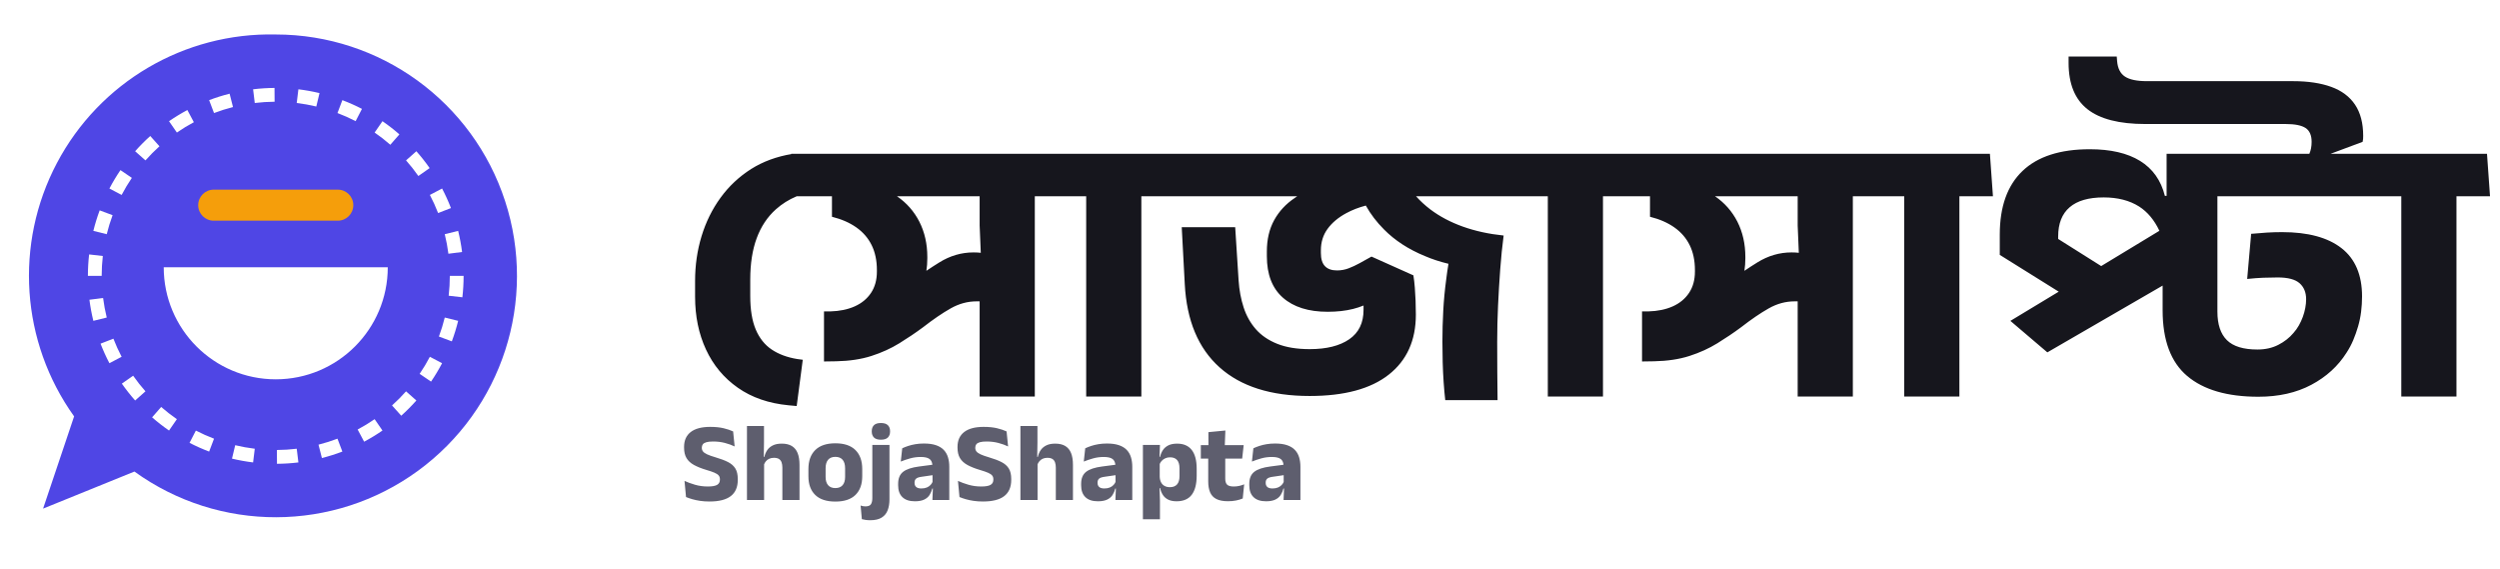
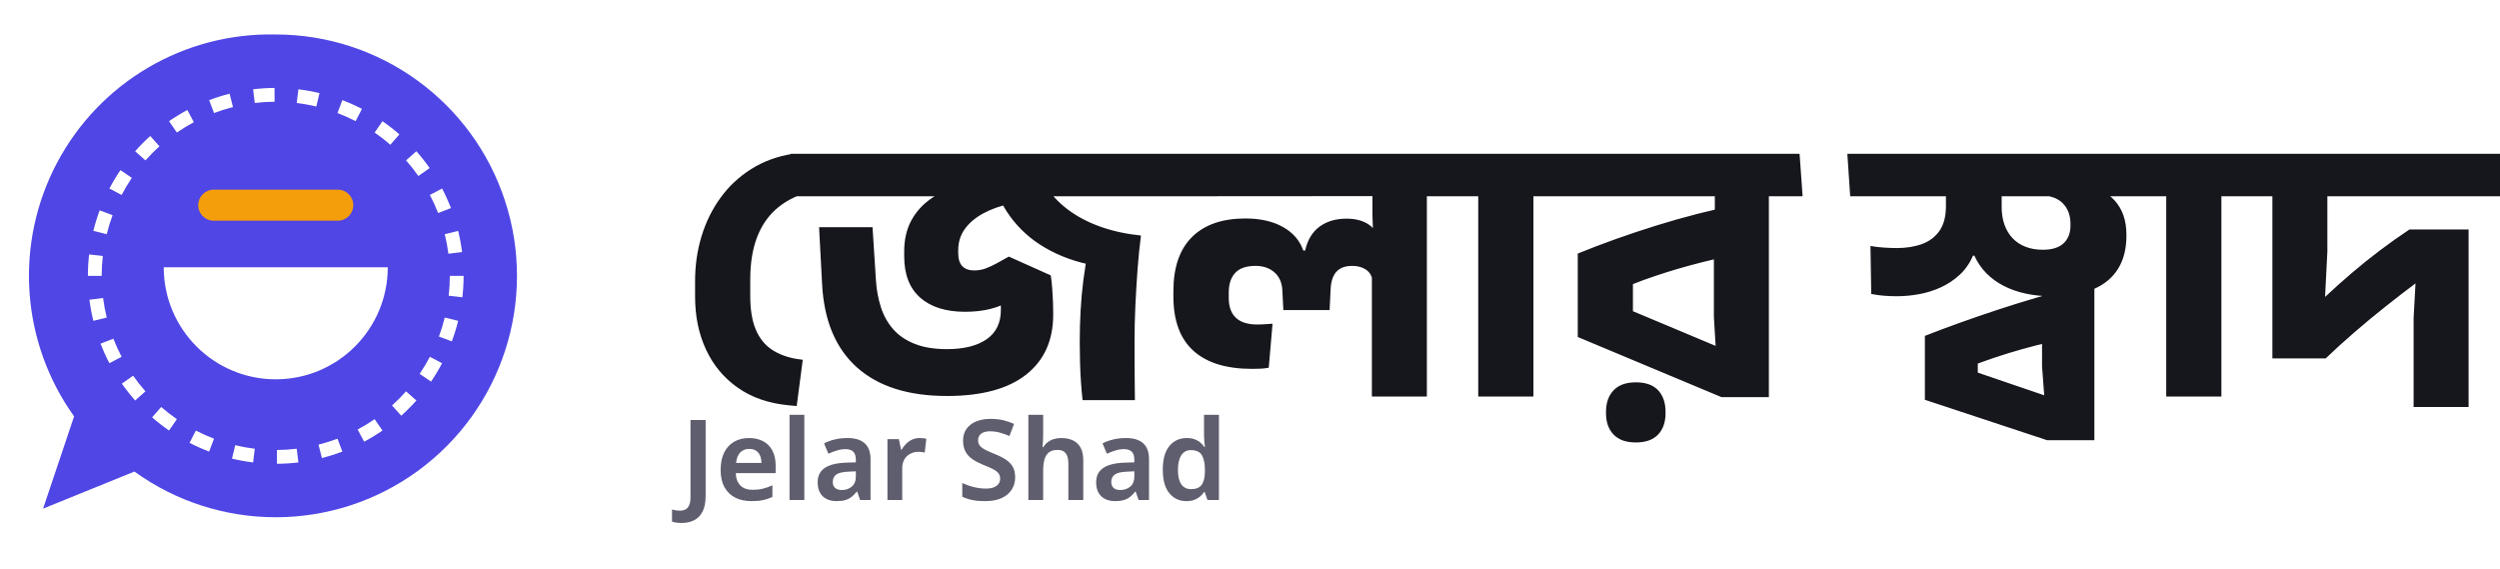
- <svg xmlns="http://www.w3.org/2000/svg" viewBox="0 0 290 66" width="290" height="66" role="img" aria-label="ShojaShapta">
+ <svg xmlns="http://www.w3.org/2000/svg" viewBox="0 0 290 66" width="290" height="66" role="img" aria-label="জেলার স্বাদ">
  <g transform="translate(0 0) scale(1.0)">
    <path d="M32 4a28 28 0 1 1-16.4 50.7L5 59l3.6-10.7A28 28 0 0 1 32 4zM19 31h26a13 13 0 0 1-26 0zM53.800 32.000A21.8 21.8 0 0 1 53.658 34.486L52.068 34.303A20.2 20.2 0 0 0 52.200 32.000ZM53.167 37.217A21.8 21.8 0 0 1 52.434 39.597L50.934 39.039A20.2 20.2 0 0 0 51.613 36.834ZM51.303 42.131A21.8 21.8 0 0 1 50.022 44.266L48.699 43.366A20.2 20.2 0 0 0 49.886 41.387ZM48.318 46.456A21.8 21.8 0 0 1 46.563 48.223L45.494 47.032A20.2 20.2 0 0 0 47.120 45.395ZM44.384 49.941A21.8 21.8 0 0 1 42.257 51.236L41.504 49.824A20.2 20.2 0 0 0 43.475 48.624ZM39.730 52.383A21.8 21.8 0 0 1 37.356 53.132L36.962 51.581A20.2 20.2 0 0 0 39.163 50.887ZM34.628 53.641A21.8 21.8 0 0 1 32.143 53.800L32.132 52.200A20.2 20.2 0 0 0 34.435 52.053ZM29.372 53.641A21.8 21.8 0 0 1 26.922 53.200L27.294 51.644A20.2 20.2 0 0 0 29.565 52.053ZM24.270 52.383A21.8 21.8 0 0 1 21.996 51.369L22.730 49.947A20.2 20.2 0 0 0 24.837 50.887ZM19.616 49.941A21.8 21.8 0 0 1 17.651 48.412L18.704 47.207A20.2 20.2 0 0 0 20.525 48.624ZM15.682 46.456A21.8 21.8 0 0 1 14.140 44.501L15.451 43.584A20.2 20.2 0 0 0 16.880 45.395ZM12.697 42.131A21.8 21.8 0 0 1 11.668 39.864L13.160 39.287A20.2 20.2 0 0 0 14.114 41.387ZM10.833 37.217A21.8 21.8 0 0 1 10.377 34.769L11.964 34.566A20.2 20.2 0 0 0 12.387 36.834ZM10.200 32.000A21.8 21.8 0 0 1 10.342 29.514L11.932 29.697A20.2 20.2 0 0 0 11.800 32.000ZM10.833 26.783A21.8 21.8 0 0 1 11.566 24.403L13.066 24.961A20.2 20.2 0 0 0 12.387 27.166ZM12.697 21.869A21.8 21.8 0 0 1 13.978 19.734L15.301 20.634A20.2 20.2 0 0 0 14.114 22.613ZM15.682 17.544A21.8 21.8 0 0 1 17.437 15.777L18.506 16.968A20.2 20.2 0 0 0 16.880 18.605ZM19.616 14.059A21.8 21.8 0 0 1 21.743 12.764L22.496 14.176A20.2 20.2 0 0 0 20.525 15.376ZM24.270 11.617A21.8 21.8 0 0 1 26.644 10.868L27.038 12.419A20.2 20.2 0 0 0 24.837 13.113ZM29.372 10.359A21.8 21.8 0 0 1 31.857 10.200L31.868 11.800A20.2 20.2 0 0 0 29.565 11.947ZM34.628 10.359A21.8 21.8 0 0 1 37.078 10.800L36.706 12.356A20.2 20.2 0 0 0 34.435 11.947ZM39.730 11.617A21.8 21.8 0 0 1 42.004 12.631L41.270 14.053A20.2 20.2 0 0 0 39.163 13.113ZM44.384 14.059A21.8 21.8 0 0 1 46.349 15.588L45.296 16.793A20.2 20.2 0 0 0 43.475 15.376ZM48.318 17.544A21.8 21.8 0 0 1 49.860 19.499L48.549 20.416A20.2 20.2 0 0 0 47.120 18.605ZM51.303 21.869A21.8 21.8 0 0 1 52.332 24.136L50.840 24.713A20.2 20.2 0 0 0 49.886 22.613ZM53.167 26.783A21.8 21.8 0 0 1 53.623 29.231L52.036 29.434A20.2 20.2 0 0 0 51.613 27.166Z" fill="#4F46E5" fill-rule="evenodd" />
    <rect x="23" y="22" width="18" height="3.6" rx="1.8" fill="#F59E0B" />
  </g>
-   <path transform="translate(78 46)" d="M13.992 -28.16H18.832L19.184 -23.232H14.454Q13.09 -22.66 12.034 -21.714Q10.56 -20.394 9.812 -18.37Q9.064 -16.346 9.064 -13.574V-11.66Q9.064 -9.284 9.702 -7.777Q10.34 -6.27 11.55 -5.456Q12.76 -4.642 14.498 -4.356L15.158 -4.268L14.454 1.1L13.508 1.012Q10.054 0.682 7.623 -1.023Q5.192 -2.728 3.927 -5.456Q2.662 -8.184 2.662 -11.572V-13.42Q2.662 -16.126 3.41 -18.59Q4.158 -21.054 5.61 -23.056Q7.062 -25.058 9.174 -26.4Q11.242 -27.698 13.904 -28.138V-28.16ZM35.684 0.0V-11.044Q35.508 -11.044 35.332 -11.044Q33.77 -11.044 32.329 -10.23Q30.888 -9.416 29.106 -8.03Q27.83 -7.084 26.367 -6.182Q24.904 -5.28 23.122 -4.708Q21.34 -4.136 19.03 -4.092L17.622 -4.07V-9.878H18.37Q19.976 -9.922 21.186 -10.461Q22.396 -11.0 23.078 -12.023Q23.76 -13.046 23.76 -14.498V-14.674Q23.76 -16.324 23.155 -17.556Q22.55 -18.788 21.384 -19.613Q20.218 -20.438 18.546 -20.856V-23.232H14.168L13.816 -28.16H45.65L46.002 -23.232H42.086V0.0ZM35.816 -16.676 35.684 -19.844V-23.232H26.092Q27.764 -22.088 28.688 -20.284Q29.612 -18.458 29.612 -16.192V-16.038Q29.612 -15.268 29.502 -14.586Q30.25 -15.092 30.998 -15.554Q32.868 -16.72 34.98 -16.72Q35.42 -16.72 35.816 -16.676ZM48.048 0.0V-23.232H44.462L44.132 -28.16H57.992L58.344 -23.232H54.45V0.0ZM73.986 -0.066Q67.232 -0.066 63.525 -3.388Q59.818 -6.71 59.488 -13.046L59.136 -19.646H65.34L65.736 -13.464Q65.846 -11.792 66.319 -10.34Q66.792 -8.888 67.738 -7.81Q68.684 -6.732 70.224 -6.116Q71.764 -5.5 73.986 -5.5Q76.912 -5.5 78.573 -6.644Q80.234 -7.788 80.234 -10.054V-10.56Q79.64 -10.318 79.024 -10.164Q77.704 -9.834 76.076 -9.834Q72.732 -9.834 70.873 -11.473Q69.014 -13.112 69.014 -16.28V-16.83Q69.014 -18.92 69.861 -20.46Q70.708 -22.0 72.248 -23.034Q72.38 -23.144 72.534 -23.232H56.188L55.836 -28.16H99.99L100.342 -23.232H86.328Q87.054 -22.418 87.978 -21.714Q89.606 -20.482 91.762 -19.712Q93.918 -18.942 96.492 -18.678Q96.25 -16.852 96.096 -14.773Q95.942 -12.694 95.843 -10.56Q95.744 -8.426 95.744 -6.358Q95.744 -4.73 95.755 -2.937Q95.766 -1.144 95.788 0.418H89.716Q89.606 -0.55 89.529 -1.672Q89.452 -2.794 89.419 -3.982Q89.386 -5.17 89.386 -6.358Q89.386 -8.14 89.485 -9.966Q89.584 -11.792 89.826 -13.574Q89.936 -14.498 90.09 -15.4Q88.616 -15.752 87.34 -16.302Q84.502 -17.468 82.61 -19.382Q81.334 -20.658 80.498 -22.154Q79.244 -21.824 78.232 -21.274Q76.846 -20.526 76.065 -19.459Q75.284 -18.392 75.284 -16.962V-16.654Q75.284 -15.62 75.757 -15.125Q76.23 -14.63 77.154 -14.63Q77.858 -14.63 78.496 -14.872Q79.134 -15.114 79.772 -15.466L81.158 -16.236L86.02 -14.058Q86.13 -13.376 86.185 -12.639Q86.24 -11.902 86.273 -11.132Q86.306 -10.362 86.306 -9.504Q86.306 -5.016 83.16 -2.541Q80.014 -0.066 73.986 -0.066ZM101.618 0.0V-23.232H98.032L97.702 -28.16H111.562L111.914 -23.232H108.02V0.0ZM130.614 0.0V-11.044Q130.438 -11.044 130.262 -11.044Q128.7 -11.044 127.259 -10.23Q125.818 -9.416 124.036 -8.03Q122.76 -7.084 121.297 -6.182Q119.834 -5.28 118.052 -4.708Q116.27 -4.136 113.96 -4.092L112.552 -4.07V-9.878H113.3Q114.906 -9.922 116.116 -10.461Q117.326 -11.0 118.008 -12.023Q118.69 -13.046 118.69 -14.498V-14.674Q118.69 -16.324 118.085 -17.556Q117.48 -18.788 116.314 -19.613Q115.148 -20.438 113.476 -20.856V-23.232H109.098L108.746 -28.16H140.58L140.932 -23.232H137.016V0.0ZM130.746 -16.676 130.614 -19.844V-23.232H121.022Q122.694 -22.088 123.618 -20.284Q124.542 -18.458 124.542 -16.192V-16.038Q124.542 -15.268 124.432 -14.586Q125.18 -15.092 125.928 -15.554Q127.798 -16.72 129.91 -16.72Q130.35 -16.72 130.746 -16.676ZM142.978 0.0V-23.232H139.392L139.062 -28.16H152.922L153.274 -23.232H149.38V0.0ZM154.066 -16.434V-18.788Q154.066 -23.65 156.706 -26.169Q159.346 -28.688 164.516 -28.688Q168.146 -28.688 170.346 -27.335Q172.546 -25.982 173.228 -23.276H173.426V-28.16H189.992Q190.256 -28.754 190.256 -29.546Q190.256 -30.69 189.552 -31.152Q188.848 -31.614 187.242 -31.614H170.962Q166.408 -31.614 164.23 -33.341Q162.052 -35.068 162.052 -38.698V-39.446H167.64L167.684 -38.896Q167.794 -37.642 168.597 -37.114Q169.4 -36.586 171.138 -36.586H188.1Q190.696 -36.586 192.522 -35.926Q194.348 -35.266 195.294 -33.858Q196.24 -32.45 196.24 -30.228Q196.24 -30.052 196.229 -29.887Q196.218 -29.722 196.174 -29.546L192.456 -28.16H197.978L198.308 -23.232H179.322V-9.856Q179.322 -7.634 180.422 -6.545Q181.522 -5.456 183.964 -5.456Q185.328 -5.456 186.384 -5.995Q187.44 -6.534 188.144 -7.37Q188.518 -7.788 188.782 -8.261Q189.046 -8.734 189.233 -9.24Q189.42 -9.746 189.519 -10.274Q189.618 -10.802 189.618 -11.286Q189.618 -12.474 188.859 -13.145Q188.1 -13.816 186.318 -13.816Q185.482 -13.816 184.646 -13.783Q183.81 -13.75 182.776 -13.64L183.238 -18.876Q184.184 -18.964 185.042 -19.019Q185.9 -19.074 186.824 -19.074Q191.334 -19.074 193.721 -17.215Q196.108 -15.356 196.108 -11.616Q196.108 -10.714 195.998 -9.834Q195.888 -8.954 195.646 -8.129Q195.404 -7.304 195.085 -6.545Q194.766 -5.786 194.304 -5.082Q192.83 -2.75 190.223 -1.364Q187.616 0.022 184.074 0.022Q178.662 0.022 175.813 -2.387Q172.964 -4.796 172.964 -10.01V-12.87L159.588 -5.126L155.298 -8.778L160.908 -12.166ZM172.59 -19.228Q171.71 -21.098 170.236 -22.044Q168.564 -23.1 166.122 -23.1Q163.504 -23.1 162.173 -21.956Q160.842 -20.812 160.842 -18.568V-18.282L165.836 -15.136ZM200.662 0.0V-23.232H197.076L196.746 -28.16H210.606L210.958 -23.232H207.064V0.0Z" fill="#16161D" />
-   <path transform="translate(79 58)" d="M3.334 0.175Q2.756 0.175 2.252 0.101Q1.748 0.026 1.336 -0.094Q0.923 -0.214 0.611 -0.344L0.435 -2.216Q0.949 -1.976 1.651 -1.771Q2.353 -1.567 3.139 -1.567Q3.9 -1.567 4.222 -1.758Q4.543 -1.95 4.543 -2.359V-2.405Q4.543 -2.678 4.397 -2.85Q4.251 -3.022 3.91 -3.169Q3.568 -3.315 2.99 -3.484Q2.119 -3.744 1.537 -4.062Q0.955 -4.381 0.669 -4.859Q0.384 -5.337 0.384 -6.071V-6.155Q0.384 -7.286 1.154 -7.884Q1.924 -8.482 3.419 -8.482Q4.316 -8.482 4.969 -8.326Q5.622 -8.17 6.077 -7.956L6.253 -6.214Q5.752 -6.454 5.119 -6.62Q4.485 -6.786 3.763 -6.786Q3.256 -6.786 2.967 -6.701Q2.678 -6.617 2.561 -6.458Q2.444 -6.298 2.444 -6.071V-6.045Q2.444 -5.811 2.577 -5.636Q2.71 -5.46 3.058 -5.297Q3.406 -5.135 4.05 -4.946Q4.914 -4.693 5.483 -4.404Q6.051 -4.114 6.334 -3.656Q6.617 -3.198 6.617 -2.438V-2.333Q6.617 -1.079 5.804 -0.452Q4.992 0.175 3.334 0.175ZM11.791 0.0V-3.757Q11.791 -4.108 11.7 -4.365Q11.609 -4.622 11.398 -4.758Q11.186 -4.894 10.809 -4.894Q10.504 -4.894 10.27 -4.787Q10.036 -4.68 9.886 -4.498Q9.75 -4.335 9.672 -4.14V0.0H7.683V-8.586H9.659V-6.675L9.633 -5.005H9.704Q9.802 -5.441 10.036 -5.785Q10.27 -6.129 10.683 -6.334Q11.095 -6.539 11.72 -6.539Q12.434 -6.539 12.889 -6.263Q13.345 -5.986 13.562 -5.441Q13.78 -4.894 13.78 -4.075V0.0ZM17.94 0.182Q16.393 0.182 15.603 -0.588Q14.813 -1.359 14.813 -2.756V-3.595Q14.813 -5.011 15.607 -5.795Q16.399 -6.578 17.94 -6.578Q19.48 -6.578 20.27 -5.795Q21.06 -5.011 21.06 -3.595V-2.756Q21.06 -1.359 20.273 -0.588Q19.487 0.182 17.94 0.182ZM17.94 -1.384Q18.492 -1.384 18.782 -1.719Q19.071 -2.054 19.071 -2.671V-3.679Q19.071 -4.329 18.782 -4.667Q18.492 -5.005 17.94 -5.005Q17.387 -5.005 17.098 -4.667Q16.809 -4.329 16.809 -3.679V-2.671Q16.809 -2.054 17.098 -1.719Q17.387 -1.384 17.94 -1.384ZM21.996 2.346Q21.703 2.346 21.453 2.311Q21.203 2.275 21.014 2.223L20.871 0.643Q21.002 0.689 21.141 0.715Q21.281 0.741 21.43 0.741Q21.911 0.741 22.071 0.487Q22.23 0.234 22.23 -0.214V-6.389H24.219V-0.078Q24.219 0.656 24.008 1.199Q23.796 1.742 23.309 2.044Q22.821 2.346 21.996 2.346ZM23.224 -6.994Q22.672 -6.994 22.418 -7.251Q22.165 -7.507 22.165 -7.943V-7.988Q22.165 -8.424 22.418 -8.677Q22.672 -8.931 23.224 -8.931Q23.777 -8.931 24.034 -8.677Q24.29 -8.424 24.29 -7.988V-7.943Q24.29 -7.501 24.034 -7.247Q23.777 -6.994 23.224 -6.994ZM29.204 0.0 29.256 -1.333H29.191Q29.087 -0.916 28.87 -0.579Q28.652 -0.24 28.242 -0.045Q27.833 0.149 27.17 0.149Q26.214 0.149 25.72 -0.332Q25.226 -0.812 25.226 -1.703V-1.878Q25.226 -2.821 25.808 -3.273Q26.39 -3.724 27.657 -3.887L29.198 -4.088Q29.159 -4.518 28.892 -4.739Q28.58 -4.992 27.846 -4.992Q27.202 -4.992 26.624 -4.829Q26.045 -4.667 25.532 -4.459L25.701 -5.999Q26.006 -6.143 26.387 -6.269Q26.767 -6.396 27.228 -6.474Q27.69 -6.552 28.216 -6.552Q29.055 -6.552 29.62 -6.357Q30.186 -6.162 30.524 -5.804Q30.862 -5.447 31.011 -4.95Q31.161 -4.452 31.161 -3.854V0.0ZM29.217 -2.879 27.969 -2.697Q27.508 -2.639 27.319 -2.483Q27.131 -2.327 27.131 -2.022V-1.976Q27.131 -1.683 27.319 -1.511Q27.508 -1.339 27.924 -1.339Q28.288 -1.339 28.551 -1.45Q28.814 -1.56 28.983 -1.742Q29.133 -1.898 29.217 -2.093ZM35.067 0.175Q34.489 0.175 33.985 0.101Q33.481 0.026 33.069 -0.094Q32.656 -0.214 32.344 -0.344L32.168 -2.216Q32.682 -1.976 33.384 -1.771Q34.086 -1.567 34.872 -1.567Q35.633 -1.567 35.955 -1.758Q36.276 -1.95 36.276 -2.359V-2.405Q36.276 -2.678 36.13 -2.85Q35.984 -3.022 35.643 -3.169Q35.301 -3.315 34.723 -3.484Q33.852 -3.744 33.27 -4.062Q32.688 -4.381 32.402 -4.859Q32.116 -5.337 32.116 -6.071V-6.155Q32.116 -7.286 32.887 -7.884Q33.657 -8.482 35.152 -8.482Q36.049 -8.482 36.702 -8.326Q37.355 -8.17 37.81 -7.956L37.986 -6.214Q37.485 -6.454 36.852 -6.62Q36.218 -6.786 35.496 -6.786Q34.989 -6.786 34.7 -6.701Q34.411 -6.617 34.294 -6.458Q34.177 -6.298 34.177 -6.071V-6.045Q34.177 -5.811 34.31 -5.636Q34.444 -5.46 34.791 -5.297Q35.139 -5.135 35.782 -4.946Q36.647 -4.693 37.216 -4.404Q37.784 -4.114 38.067 -3.656Q38.35 -3.198 38.35 -2.438V-2.333Q38.35 -1.079 37.537 -0.452Q36.725 0.175 35.067 0.175ZM43.524 0.0V-3.757Q43.524 -4.108 43.433 -4.365Q43.342 -4.622 43.131 -4.758Q42.919 -4.894 42.542 -4.894Q42.237 -4.894 42.003 -4.787Q41.769 -4.68 41.62 -4.498Q41.483 -4.335 41.405 -4.14V0.0H39.416V-8.586H41.392V-6.675L41.366 -5.005H41.438Q41.535 -5.441 41.769 -5.785Q42.003 -6.129 42.416 -6.334Q42.828 -6.539 43.453 -6.539Q44.167 -6.539 44.623 -6.263Q45.078 -5.986 45.295 -5.441Q45.513 -4.894 45.513 -4.075V0.0ZM50.44 0.0 50.492 -1.333H50.427Q50.323 -0.916 50.105 -0.579Q49.888 -0.24 49.478 -0.045Q49.069 0.149 48.405 0.149Q47.45 0.149 46.956 -0.332Q46.462 -0.812 46.462 -1.703V-1.878Q46.462 -2.821 47.044 -3.273Q47.626 -3.724 48.893 -3.887L50.434 -4.088Q50.395 -4.518 50.128 -4.739Q49.816 -4.992 49.081 -4.992Q48.438 -4.992 47.859 -4.829Q47.281 -4.667 46.767 -4.459L46.937 -5.999Q47.242 -6.143 47.622 -6.269Q48.002 -6.396 48.464 -6.474Q48.925 -6.552 49.452 -6.552Q50.291 -6.552 50.856 -6.357Q51.422 -6.162 51.76 -5.804Q52.097 -5.447 52.247 -4.95Q52.397 -4.452 52.397 -3.854V0.0ZM50.453 -2.879 49.205 -2.697Q48.743 -2.639 48.555 -2.483Q48.367 -2.327 48.367 -2.022V-1.976Q48.367 -1.683 48.555 -1.511Q48.743 -1.339 49.16 -1.339Q49.523 -1.339 49.787 -1.45Q50.05 -1.56 50.219 -1.742Q50.368 -1.898 50.453 -2.093ZM57.538 0.149Q56.966 0.149 56.576 -0.039Q56.186 -0.227 55.955 -0.575Q55.724 -0.923 55.627 -1.384H55.562L55.608 0.065V2.236H53.631V-6.389H55.608L55.555 -5.005H55.62Q55.718 -5.434 55.945 -5.782Q56.173 -6.129 56.576 -6.334Q56.979 -6.539 57.603 -6.539Q58.721 -6.539 59.296 -5.808Q59.871 -5.076 59.871 -3.614V-2.834Q59.871 -1.359 59.296 -0.605Q58.721 0.149 57.538 0.149ZM55.581 -4.179V-2.724Q55.594 -2.327 55.734 -2.054Q55.874 -1.781 56.137 -1.635Q56.401 -1.488 56.764 -1.488Q57.31 -1.488 57.593 -1.81Q57.876 -2.132 57.876 -2.769V-3.679Q57.876 -4.316 57.6 -4.634Q57.323 -4.953 56.777 -4.953Q56.472 -4.953 56.222 -4.836Q55.971 -4.719 55.803 -4.53Q55.66 -4.374 55.581 -4.179ZM63.511 0.143Q62.66 0.143 62.156 -0.114Q61.652 -0.37 61.431 -0.884Q61.21 -1.397 61.21 -2.151V-4.803H60.352V-6.363H61.236L61.23 -7.871L63.2 -8.06L63.134 -6.363H65.325L65.15 -4.803H63.186V-2.47Q63.186 -2.002 63.398 -1.784Q63.609 -1.567 64.188 -1.567Q64.506 -1.567 64.818 -1.638Q65.13 -1.71 65.383 -1.82L65.215 -0.175Q64.883 -0.033 64.451 0.055Q64.019 0.143 63.511 0.143ZM69.953 0.0 70.005 -1.333H69.94Q69.836 -0.916 69.618 -0.579Q69.4 -0.24 68.991 -0.045Q68.581 0.149 67.918 0.149Q66.963 0.149 66.469 -0.332Q65.975 -0.812 65.975 -1.703V-1.878Q65.975 -2.821 66.557 -3.273Q67.138 -3.724 68.406 -3.887L69.947 -4.088Q69.907 -4.518 69.641 -4.739Q69.329 -4.992 68.594 -4.992Q67.951 -4.992 67.373 -4.829Q66.794 -4.667 66.281 -4.459L66.45 -5.999Q66.755 -6.143 67.135 -6.269Q67.516 -6.396 67.977 -6.474Q68.439 -6.552 68.965 -6.552Q69.803 -6.552 70.369 -6.357Q70.934 -6.162 71.273 -5.804Q71.611 -5.447 71.76 -4.95Q71.909 -4.452 71.909 -3.854V0.0ZM69.966 -2.879 68.718 -2.697Q68.257 -2.639 68.068 -2.483Q67.879 -2.327 67.879 -2.022V-1.976Q67.879 -1.683 68.068 -1.511Q68.257 -1.339 68.672 -1.339Q69.037 -1.339 69.3 -1.45Q69.563 -1.56 69.732 -1.742Q69.882 -1.898 69.966 -2.093Z" fill="#5E5E6E" />
+   <path transform="translate(78 46)" d="M15.642 -23.65Q13.508 -23.034 12.034 -21.714Q10.56 -20.394 9.812 -18.37Q9.064 -16.346 9.064 -13.574L9.064 -11.66Q9.064 -9.284 9.702 -7.777Q10.34 -6.27 11.55 -5.456Q12.76 -4.642 14.498 -4.356L15.158 -4.268L14.454 1.1L13.508 1.012Q10.054 0.682 7.623 -1.023Q5.192 -2.728 3.927 -5.456Q2.662 -8.184 2.662 -11.572L2.662 -13.42Q2.662 -16.126 3.41 -18.59Q4.158 -21.054 5.61 -23.056Q7.062 -25.058 9.174 -26.389Q11.286 -27.72 13.992 -28.16L15.642 -23.65ZM12.716 -23.232L13.904 -28.16L18.832 -28.16L19.184 -23.232L12.716 -23.232ZM31.9 -0.066Q25.146 -0.066 21.439 -3.388Q17.732 -6.71 17.402 -13.046L17.05 -19.646L23.254 -19.646L23.65 -13.464Q23.76 -11.792 24.233 -10.34Q24.706 -8.888 25.652 -7.81Q26.598 -6.732 28.138 -6.116Q29.678 -5.5 31.9 -5.5Q34.826 -5.5 36.487 -6.644Q38.148 -7.788 38.148 -10.054Q38.148 -10.846 38.148 -11.484Q38.148 -12.122 38.137 -12.65Q38.126 -13.178 38.104 -13.662L41.338 -12.21L39.446 -11.176Q38.236 -10.494 36.927 -10.164Q35.618 -9.834 33.99 -9.834Q30.646 -9.834 28.787 -11.473Q26.928 -13.112 26.928 -16.28L26.928 -16.83Q26.928 -18.92 27.775 -20.46Q28.622 -22 30.151 -23.034Q31.68 -24.068 33.748 -24.662L37.378 -24.42L39.27 -22.374Q37.51 -22 36.135 -21.263Q34.76 -20.526 33.979 -19.459Q33.198 -18.392 33.198 -16.962L33.198 -16.654Q33.198 -15.62 33.671 -15.125Q34.144 -14.63 35.068 -14.63Q35.772 -14.63 36.41 -14.872Q37.048 -15.114 37.686 -15.466L39.072 -16.236L43.934 -14.058Q44.044 -13.376 44.099 -12.639Q44.154 -11.902 44.187 -11.132Q44.22 -10.362 44.22 -9.504Q44.22 -5.016 41.074 -2.541Q37.928 -0.066 31.9 -0.066ZM47.63 0.418Q47.52 -0.55 47.443 -1.672Q47.366 -2.794 47.333 -3.982Q47.3 -5.17 47.3 -6.358Q47.3 -8.14 47.399 -9.966Q47.498 -11.792 47.729 -13.574Q47.96 -15.356 48.312 -17.05L51.744 -14.872Q48.07 -15.114 45.243 -16.291Q42.416 -17.468 40.513 -19.382Q38.61 -21.296 37.664 -23.76L43.252 -24.574Q44.264 -22.946 45.892 -21.714Q47.52 -20.482 49.676 -19.712Q51.832 -18.942 54.406 -18.678Q54.164 -16.852 54.01 -14.773Q53.856 -12.694 53.757 -10.56Q53.658 -8.426 53.658 -6.358Q53.658 -4.73 53.669 -2.937Q53.68 -1.144 53.702 0.418L47.63 0.418ZM14.102 -23.232L13.75 -28.16L57.904 -28.16L58.256 -23.232L14.102 -23.232ZM67.298 -3.212Q62.81 -3.212 60.489 -5.313Q58.168 -7.414 58.168 -11.616L58.168 -12.21Q58.168 -16.368 60.335 -18.513Q62.502 -20.658 66.528 -20.658Q69.124 -20.658 70.884 -19.668Q72.644 -18.678 73.238 -16.94L73.458 -16.94Q73.876 -18.788 75.13 -19.712Q76.384 -20.636 78.254 -20.636Q79.706 -20.636 80.663 -20.064Q81.62 -19.492 82.038 -18.392L83.336 -17.908L81.268 -13.574Q81.092 -14.366 80.454 -14.762Q79.816 -15.158 78.914 -15.158Q78.078 -15.158 77.528 -14.839Q76.978 -14.52 76.703 -13.882Q76.428 -13.244 76.406 -12.298L76.296 -10.032L70.928 -10.032L70.818 -12.232Q70.774 -13.618 69.916 -14.388Q69.058 -15.158 67.694 -15.158Q66.11 -15.158 65.351 -14.355Q64.592 -13.552 64.592 -12.056L64.592 -11.44Q64.592 -9.922 65.417 -9.141Q66.242 -8.36 67.892 -8.36Q68.376 -8.36 68.805 -8.393Q69.234 -8.426 69.674 -8.448L69.234 -3.344Q68.728 -3.256 68.288 -3.234Q67.848 -3.212 67.298 -3.212ZM56.056 -23.232L55.726 -28.16L87.538 -28.16L87.538 -23.254L56.056 -23.232ZM81.202 0L81.202 -15.026L81.422 -16.786L81.268 -20.966L81.268 -24.728L87.582 -24.728L87.582 0L81.202 0ZM84.986 -25.696L87.582 -25.696L87.582 -16.28L84.986 -16.28L84.986 -25.696ZM84.986 -23.232L84.986 -28.16L91.146 -28.16L91.498 -23.232L84.986 -23.232ZM93.544 0L93.544 -24.662L99.946 -24.662L99.946 0L93.544 0ZM89.958 -23.232L89.628 -28.16L99.572 -28.16L99.572 -23.232L89.958 -23.232ZM97.35 -25.696L99.946 -25.696L99.946 -16.28L97.35 -16.28L97.35 -25.696ZM97.35 -23.232L97.35 -28.16L103.488 -28.16L103.84 -23.232L97.35 -23.232ZM102.476 -23.232L102.124 -28.16L127.27 -28.16L127.27 -23.232L102.476 -23.232ZM121.77 0.066L105.094 -6.908L105.094 -16.588Q109.362 -18.326 114.191 -19.833Q119.02 -21.34 123.992 -22.33L124.916 -16.742Q122.21 -16.258 119.46 -15.565Q116.71 -14.872 114.059 -13.981Q111.408 -13.09 109.032 -11.99L111.496 -15.18L111.496 -7.458L109.032 -10.934L121.572 -5.676L121.198 -4.114L120.89 -9.24L120.89 -18.612L121 -20.174L121 -24.354L127.27 -24.354L127.27 0.066L121.77 0.066ZM124.674 -25.696L127.27 -25.696L127.27 -16.28L124.674 -16.28L124.674 -25.696ZM124.674 -23.232L124.674 -28.16L130.834 -28.16L131.186 -23.232L124.674 -23.232ZM111.826 5.324Q110.132 5.324 109.252 4.411Q108.372 3.498 108.372 1.936L108.372 1.782Q108.372 0.198 109.252 -0.726Q110.132 -1.65 111.826 -1.65Q113.564 -1.65 114.422 -0.726Q115.28 0.198 115.28 1.782L115.28 1.936Q115.28 3.498 114.411 4.411Q113.542 5.324 111.826 5.324ZM159.544 5.06L145.376 0.374L145.376 -7.04Q149.314 -8.58 153.813 -10.065Q158.312 -11.55 162.954 -12.738L162.954 -6.974Q159.808 -6.38 156.629 -5.489Q153.45 -4.598 150.304 -3.366L151.514 -5.258L151.514 -1.188L150.238 -3.212L159.654 0L159.302 0.88L158.972 -3.498L158.972 -14.828L165.044 -15.312L165.044 5.06L159.544 5.06ZM136.708 -23.232L136.378 -28.16L171.248 -28.16L171.6 -23.232L136.708 -23.232ZM139.062 -17.468Q139.788 -17.336 140.613 -17.281Q141.438 -17.226 142.12 -17.226Q143.77 -17.226 145.057 -17.699Q146.344 -18.172 147.081 -19.239Q147.818 -20.306 147.818 -22.088L147.818 -26.708L154.286 -26.708L154.286 -22Q154.286 -20.834 154.616 -19.921Q154.946 -19.008 155.562 -18.359Q156.178 -17.71 157.069 -17.369Q157.96 -17.028 159.06 -17.028Q160.666 -17.028 161.469 -17.776Q162.272 -18.524 162.272 -19.844L162.272 -20.02Q162.272 -21.494 161.392 -22.407Q160.512 -23.32 158.708 -23.342L163.636 -24.662Q166.1 -24.2 167.431 -22.704Q168.762 -21.208 168.762 -18.81L168.762 -18.656Q168.762 -15.246 166.584 -13.442Q164.406 -11.638 160.116 -11.638Q158.51 -11.638 157.113 -11.935Q155.716 -12.232 154.55 -12.826Q153.384 -13.42 152.515 -14.3Q151.646 -15.18 151.118 -16.346L150.964 -16.346Q150.392 -15.026 149.413 -14.124Q148.434 -13.222 147.235 -12.672Q146.036 -12.122 144.716 -11.88Q143.396 -11.638 142.12 -11.638Q141.416 -11.638 140.668 -11.693Q139.92 -11.748 139.15 -11.902L139.062 -17.468ZM173.382 0L173.382 -24.662L179.784 -24.662L179.784 0L173.382 0ZM169.796 -23.232L169.466 -28.16L179.41 -28.16L179.41 -23.232L169.796 -23.232ZM177.188 -25.696L179.784 -25.696L179.784 -16.28L177.188 -16.28L177.188 -25.696ZM177.188 -23.232L177.188 -28.16L183.326 -28.16L183.678 -23.232L177.188 -23.232ZM181.478 -23.232L181.126 -28.16L212.146 -28.16L212.498 -23.232L181.478 -23.232ZM202.092 1.21L202.092 -9.13L202.576 -17.952L206.008 -15.84Q204.38 -14.674 202.554 -13.31Q200.728 -11.946 198.869 -10.472Q197.01 -8.998 195.228 -7.458Q193.446 -5.918 191.884 -4.422L185.702 -4.422L185.702 -26.73L192.082 -26.73L192.082 -16.808L191.576 -6.864L189.244 -8.998Q191.708 -11.594 194.92 -14.333Q198.132 -17.072 201.608 -19.382L208.472 -19.382L208.472 1.21L202.092 1.21Z" fill="#16161D" />
+   <path transform="translate(79 58)" d="M0.091 2.665Q-0.273 2.665 -0.546 2.62Q-0.819 2.574 -1.014 2.509L-1.014 1.105Q-0.806 1.157 -0.578 1.196Q-0.351 1.235 -0.091 1.235Q0.286 1.235 0.559 1.086Q0.832 0.936 0.981 0.592Q1.131 0.247 1.131 -0.325L1.131 -9.282L2.886 -9.282L2.886 -0.468Q2.886 0.637 2.535 1.333Q2.184 2.028 1.553 2.347Q0.923 2.665 0.091 2.665ZM7.917 -7.189Q8.879 -7.189 9.575 -6.812Q10.27 -6.435 10.641 -5.72Q11.011 -5.005 11.011 -3.991L11.011 -3.12L6.383 -3.12Q6.409 -2.21 6.909 -1.696Q7.41 -1.183 8.333 -1.183Q8.996 -1.183 9.529 -1.313Q10.062 -1.443 10.634 -1.703L10.634 -0.364Q10.101 -0.104 9.542 0.013Q8.983 0.13 8.177 0.13Q7.137 0.13 6.337 -0.266Q5.538 -0.663 5.083 -1.469Q4.628 -2.275 4.628 -3.484Q4.628 -4.693 5.044 -5.518Q5.46 -6.344 6.201 -6.766Q6.942 -7.189 7.917 -7.189ZM7.943 -5.928Q7.293 -5.928 6.897 -5.512Q6.5 -5.096 6.422 -4.303L9.36 -4.303Q9.36 -4.784 9.204 -5.148Q9.048 -5.512 8.736 -5.72Q8.424 -5.928 7.943 -5.928ZM14.339 0L12.623 0L12.623 -9.88L14.339 -9.88L14.339 0ZM19.357 -7.189Q20.67 -7.189 21.346 -6.578Q22.022 -5.967 22.022 -4.732L22.022 0L20.813 0L20.475 -0.975L20.423 -0.975Q20.124 -0.598 19.806 -0.351Q19.487 -0.104 19.078 0.013Q18.668 0.13 18.07 0.13Q17.446 0.13 16.952 -0.104Q16.458 -0.338 16.172 -0.825Q15.886 -1.313 15.886 -2.054Q15.886 -3.146 16.692 -3.705Q17.498 -4.264 19.123 -4.329L20.319 -4.368L20.319 -4.641Q20.319 -5.343 20.001 -5.622Q19.682 -5.902 19.123 -5.902Q18.629 -5.902 18.122 -5.746Q17.615 -5.59 17.134 -5.369L16.627 -6.565Q17.16 -6.851 17.856 -7.02Q18.551 -7.189 19.357 -7.189ZM19.487 -3.289Q18.447 -3.25 18.044 -2.951Q17.641 -2.652 17.641 -2.106Q17.641 -1.612 17.927 -1.384Q18.213 -1.157 18.681 -1.157Q19.37 -1.157 19.845 -1.553Q20.319 -1.95 20.319 -2.73L20.319 -3.328L19.487 -3.289ZM27.703 -7.189Q27.911 -7.189 28.132 -7.169Q28.353 -7.15 28.496 -7.111L28.314 -5.512Q28.171 -5.538 27.969 -5.564Q27.768 -5.59 27.521 -5.59Q27.196 -5.59 26.871 -5.473Q26.546 -5.356 26.28 -5.122Q26.013 -4.888 25.857 -4.524Q25.701 -4.16 25.701 -3.64L25.701 0L23.985 0L23.985 -7.059L25.311 -7.059L25.558 -5.85L25.636 -5.85Q25.844 -6.214 26.156 -6.526Q26.468 -6.838 26.865 -7.013Q27.261 -7.189 27.703 -7.189ZM38.805 -2.626Q38.805 -1.833 38.409 -1.209Q38.012 -0.585 37.245 -0.227Q36.478 0.13 35.347 0.13Q34.775 0.13 34.301 0.078Q33.826 0.026 33.43 -0.091Q33.033 -0.208 32.669 -0.377L32.669 -1.976Q33.254 -1.69 33.982 -1.508Q34.71 -1.326 35.399 -1.326Q35.958 -1.326 36.322 -1.469Q36.686 -1.612 36.875 -1.872Q37.063 -2.132 37.063 -2.47Q37.063 -2.834 36.875 -3.087Q36.686 -3.341 36.264 -3.568Q35.841 -3.796 35.087 -4.082Q34.346 -4.394 33.826 -4.751Q33.306 -5.109 33.033 -5.629Q32.76 -6.149 32.76 -6.89Q32.76 -7.709 33.17 -8.268Q33.579 -8.827 34.294 -9.119Q35.009 -9.412 35.958 -9.412Q36.79 -9.412 37.466 -9.243Q38.142 -9.074 38.675 -8.827L38.142 -7.423Q37.609 -7.657 37.037 -7.813Q36.465 -7.969 35.906 -7.969Q35.438 -7.969 35.126 -7.839Q34.814 -7.709 34.658 -7.475Q34.502 -7.241 34.502 -6.942Q34.502 -6.578 34.691 -6.324Q34.879 -6.071 35.302 -5.843Q35.724 -5.616 36.452 -5.33Q37.206 -5.031 37.733 -4.68Q38.259 -4.329 38.532 -3.841Q38.805 -3.354 38.805 -2.626ZM42.055 -7.631Q42.055 -7.15 42.029 -6.766Q42.003 -6.383 41.977 -6.136L42.068 -6.136Q42.302 -6.5 42.621 -6.734Q42.939 -6.968 43.329 -7.078Q43.719 -7.189 44.161 -7.189Q44.941 -7.189 45.513 -6.916Q46.085 -6.643 46.397 -6.077Q46.709 -5.512 46.709 -4.602L46.709 0L44.98 0L44.98 -4.225Q44.98 -5.018 44.681 -5.414Q44.382 -5.811 43.732 -5.811Q43.095 -5.811 42.731 -5.531Q42.367 -5.252 42.211 -4.719Q42.055 -4.186 42.055 -3.406L42.055 0L40.339 0L40.339 -9.88L42.055 -9.88L42.055 -7.631ZM51.675 -7.189Q52.988 -7.189 53.664 -6.578Q54.34 -5.967 54.34 -4.732L54.34 0L53.131 0L52.793 -0.975L52.741 -0.975Q52.442 -0.598 52.124 -0.351Q51.805 -0.104 51.396 0.013Q50.986 0.13 50.388 0.13Q49.764 0.13 49.27 -0.104Q48.776 -0.338 48.49 -0.825Q48.204 -1.313 48.204 -2.054Q48.204 -3.146 49.01 -3.705Q49.816 -4.264 51.441 -4.329L52.637 -4.368L52.637 -4.641Q52.637 -5.343 52.319 -5.622Q52 -5.902 51.441 -5.902Q50.947 -5.902 50.44 -5.746Q49.933 -5.59 49.452 -5.369L48.945 -6.565Q49.478 -6.851 50.174 -7.02Q50.869 -7.189 51.675 -7.189ZM51.805 -3.289Q50.765 -3.25 50.362 -2.951Q49.959 -2.652 49.959 -2.106Q49.959 -1.612 50.245 -1.384Q50.531 -1.157 50.999 -1.157Q51.688 -1.157 52.163 -1.553Q52.637 -1.95 52.637 -2.73L52.637 -3.328L51.805 -3.289ZM58.669 0.13Q57.447 0.13 56.693 -0.793Q55.939 -1.716 55.939 -3.523Q55.939 -5.343 56.706 -6.266Q57.473 -7.189 58.721 -7.189Q59.228 -7.189 59.612 -7.052Q59.995 -6.916 60.275 -6.682Q60.554 -6.448 60.762 -6.149L60.827 -6.149Q60.788 -6.37 60.756 -6.766Q60.723 -7.163 60.723 -7.475L60.723 -9.88L62.452 -9.88L62.452 0L61.126 0L60.801 -0.923L60.723 -0.923Q60.541 -0.637 60.255 -0.396Q59.969 -0.156 59.579 -0.013Q59.189 0.13 58.669 0.13ZM59.215 -1.261Q60.099 -1.261 60.457 -1.768Q60.814 -2.275 60.827 -3.302L60.827 -3.497Q60.827 -4.602 60.476 -5.193Q60.125 -5.785 59.189 -5.785Q58.474 -5.785 58.084 -5.187Q57.694 -4.589 57.694 -3.484Q57.694 -2.392 58.084 -1.826Q58.474 -1.261 59.215 -1.261Z" fill="#5E5E6E" />
</svg>
